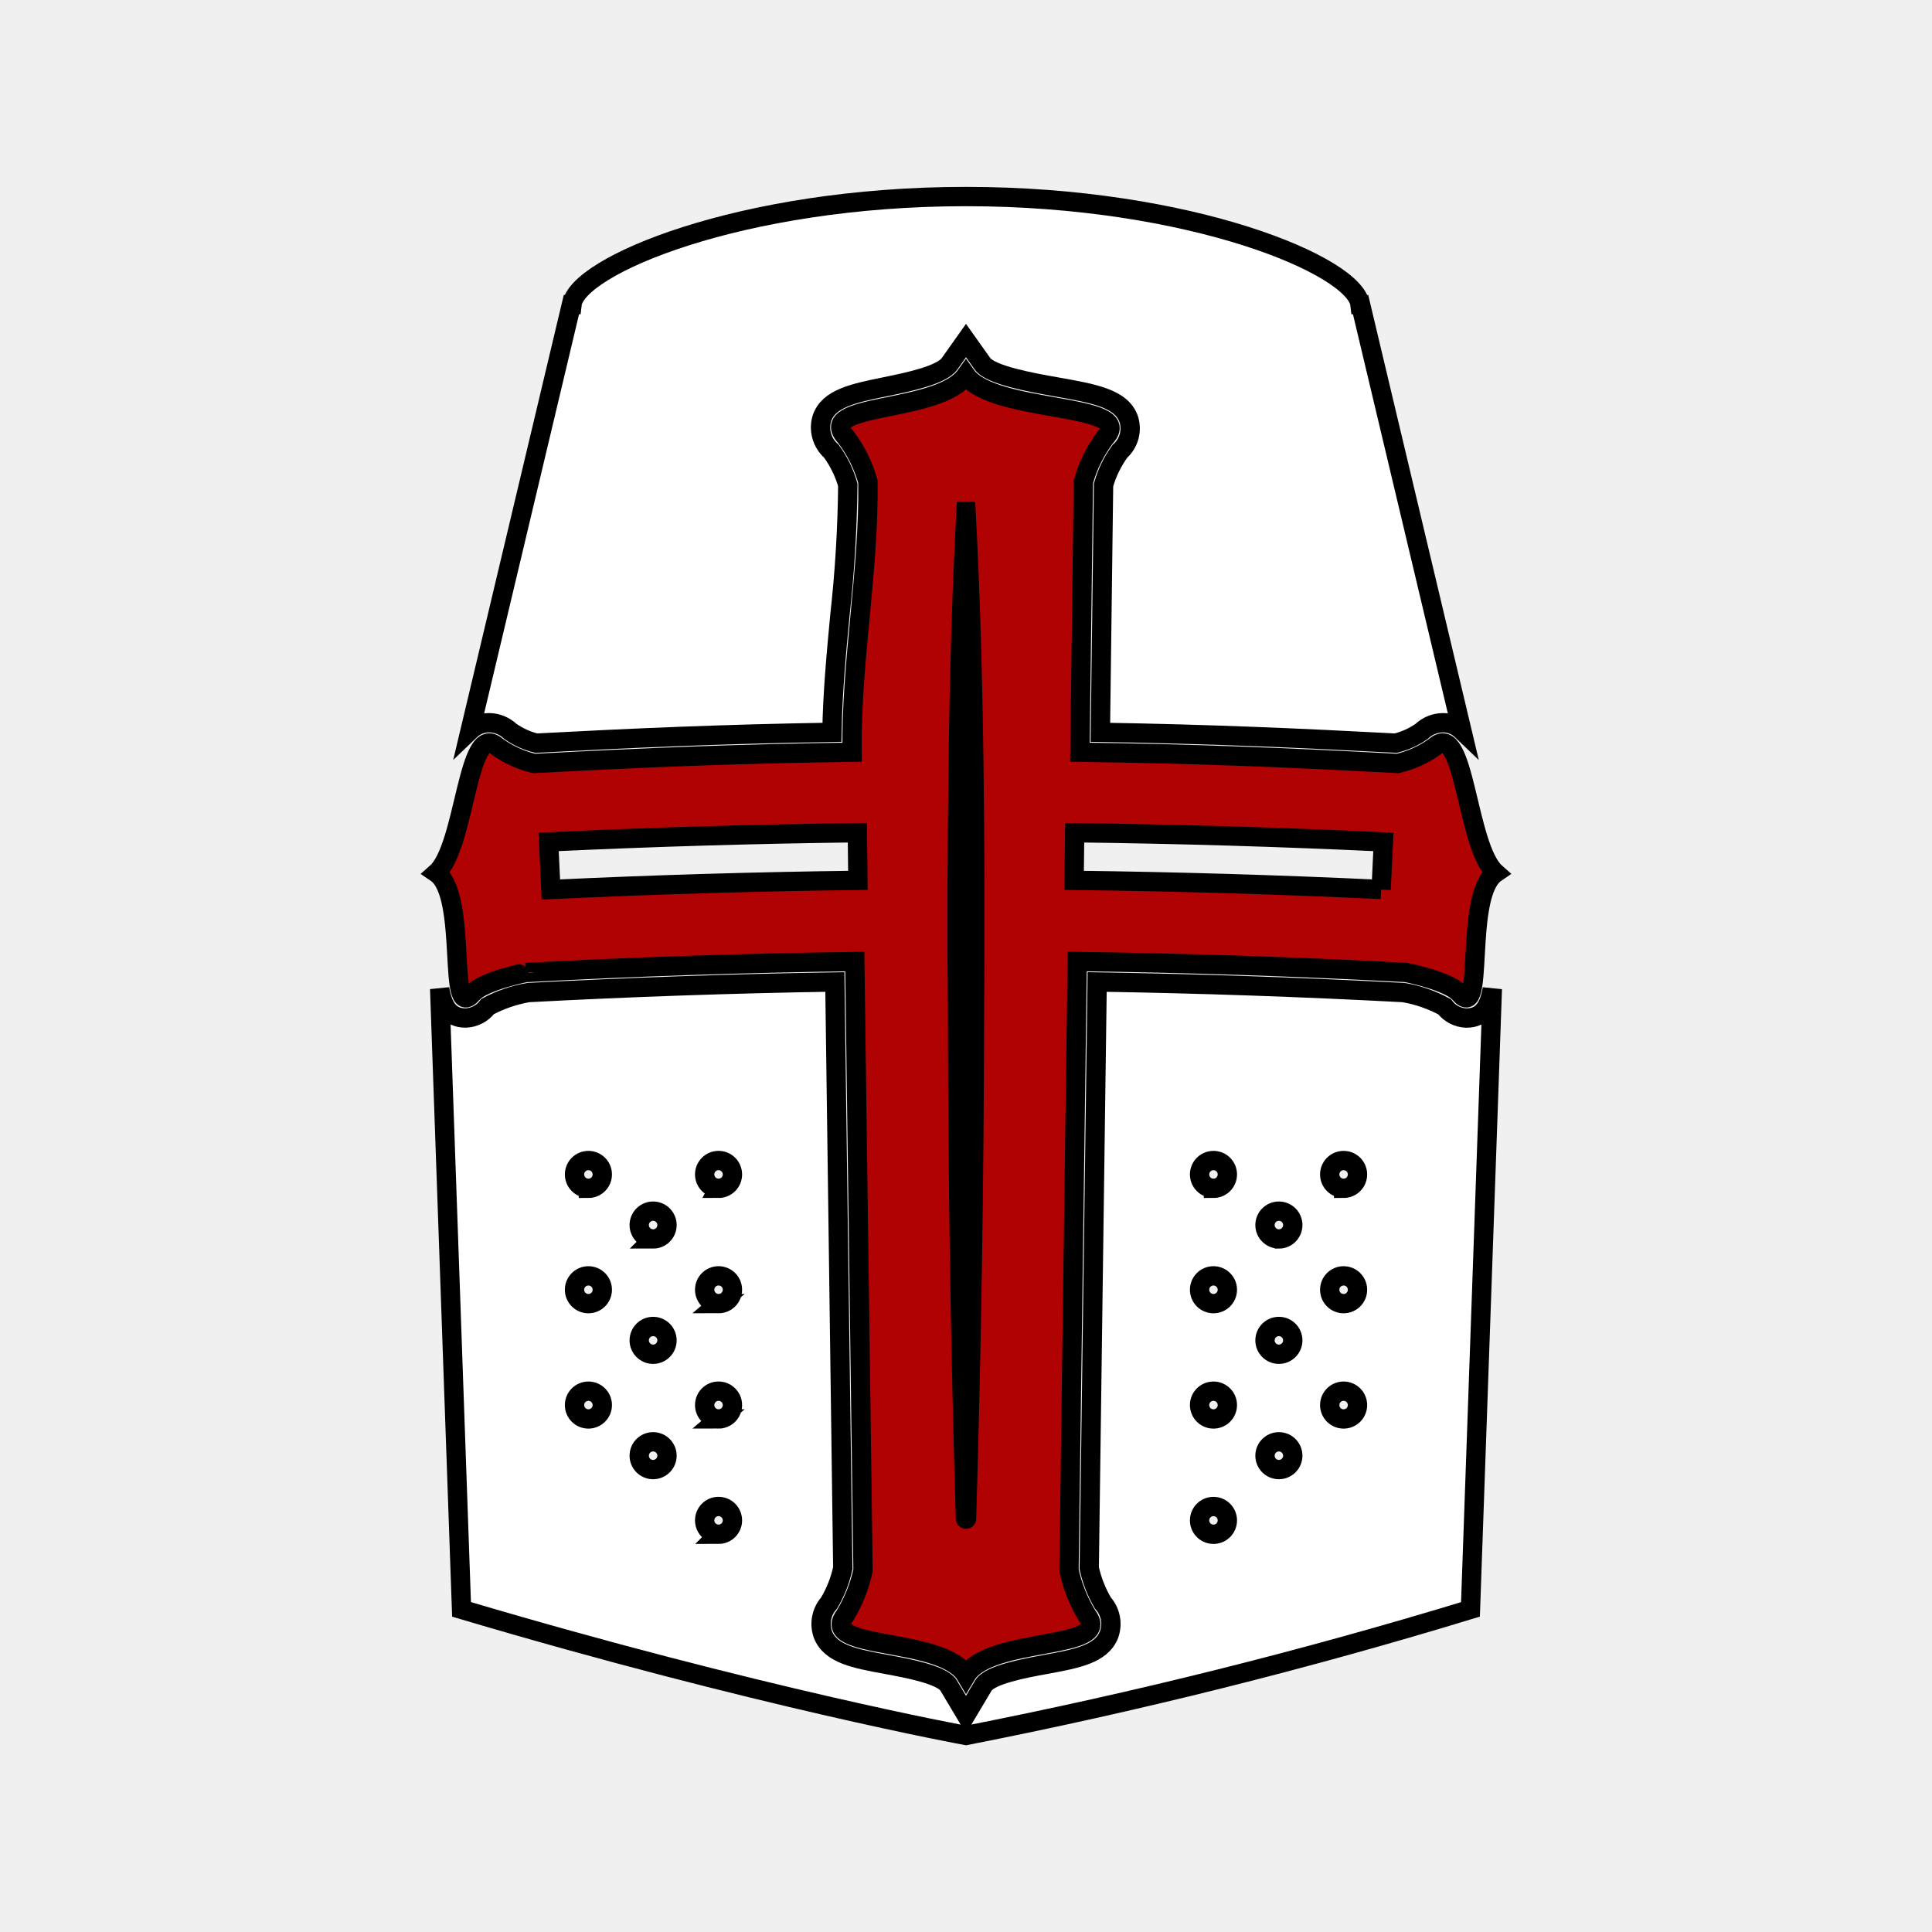
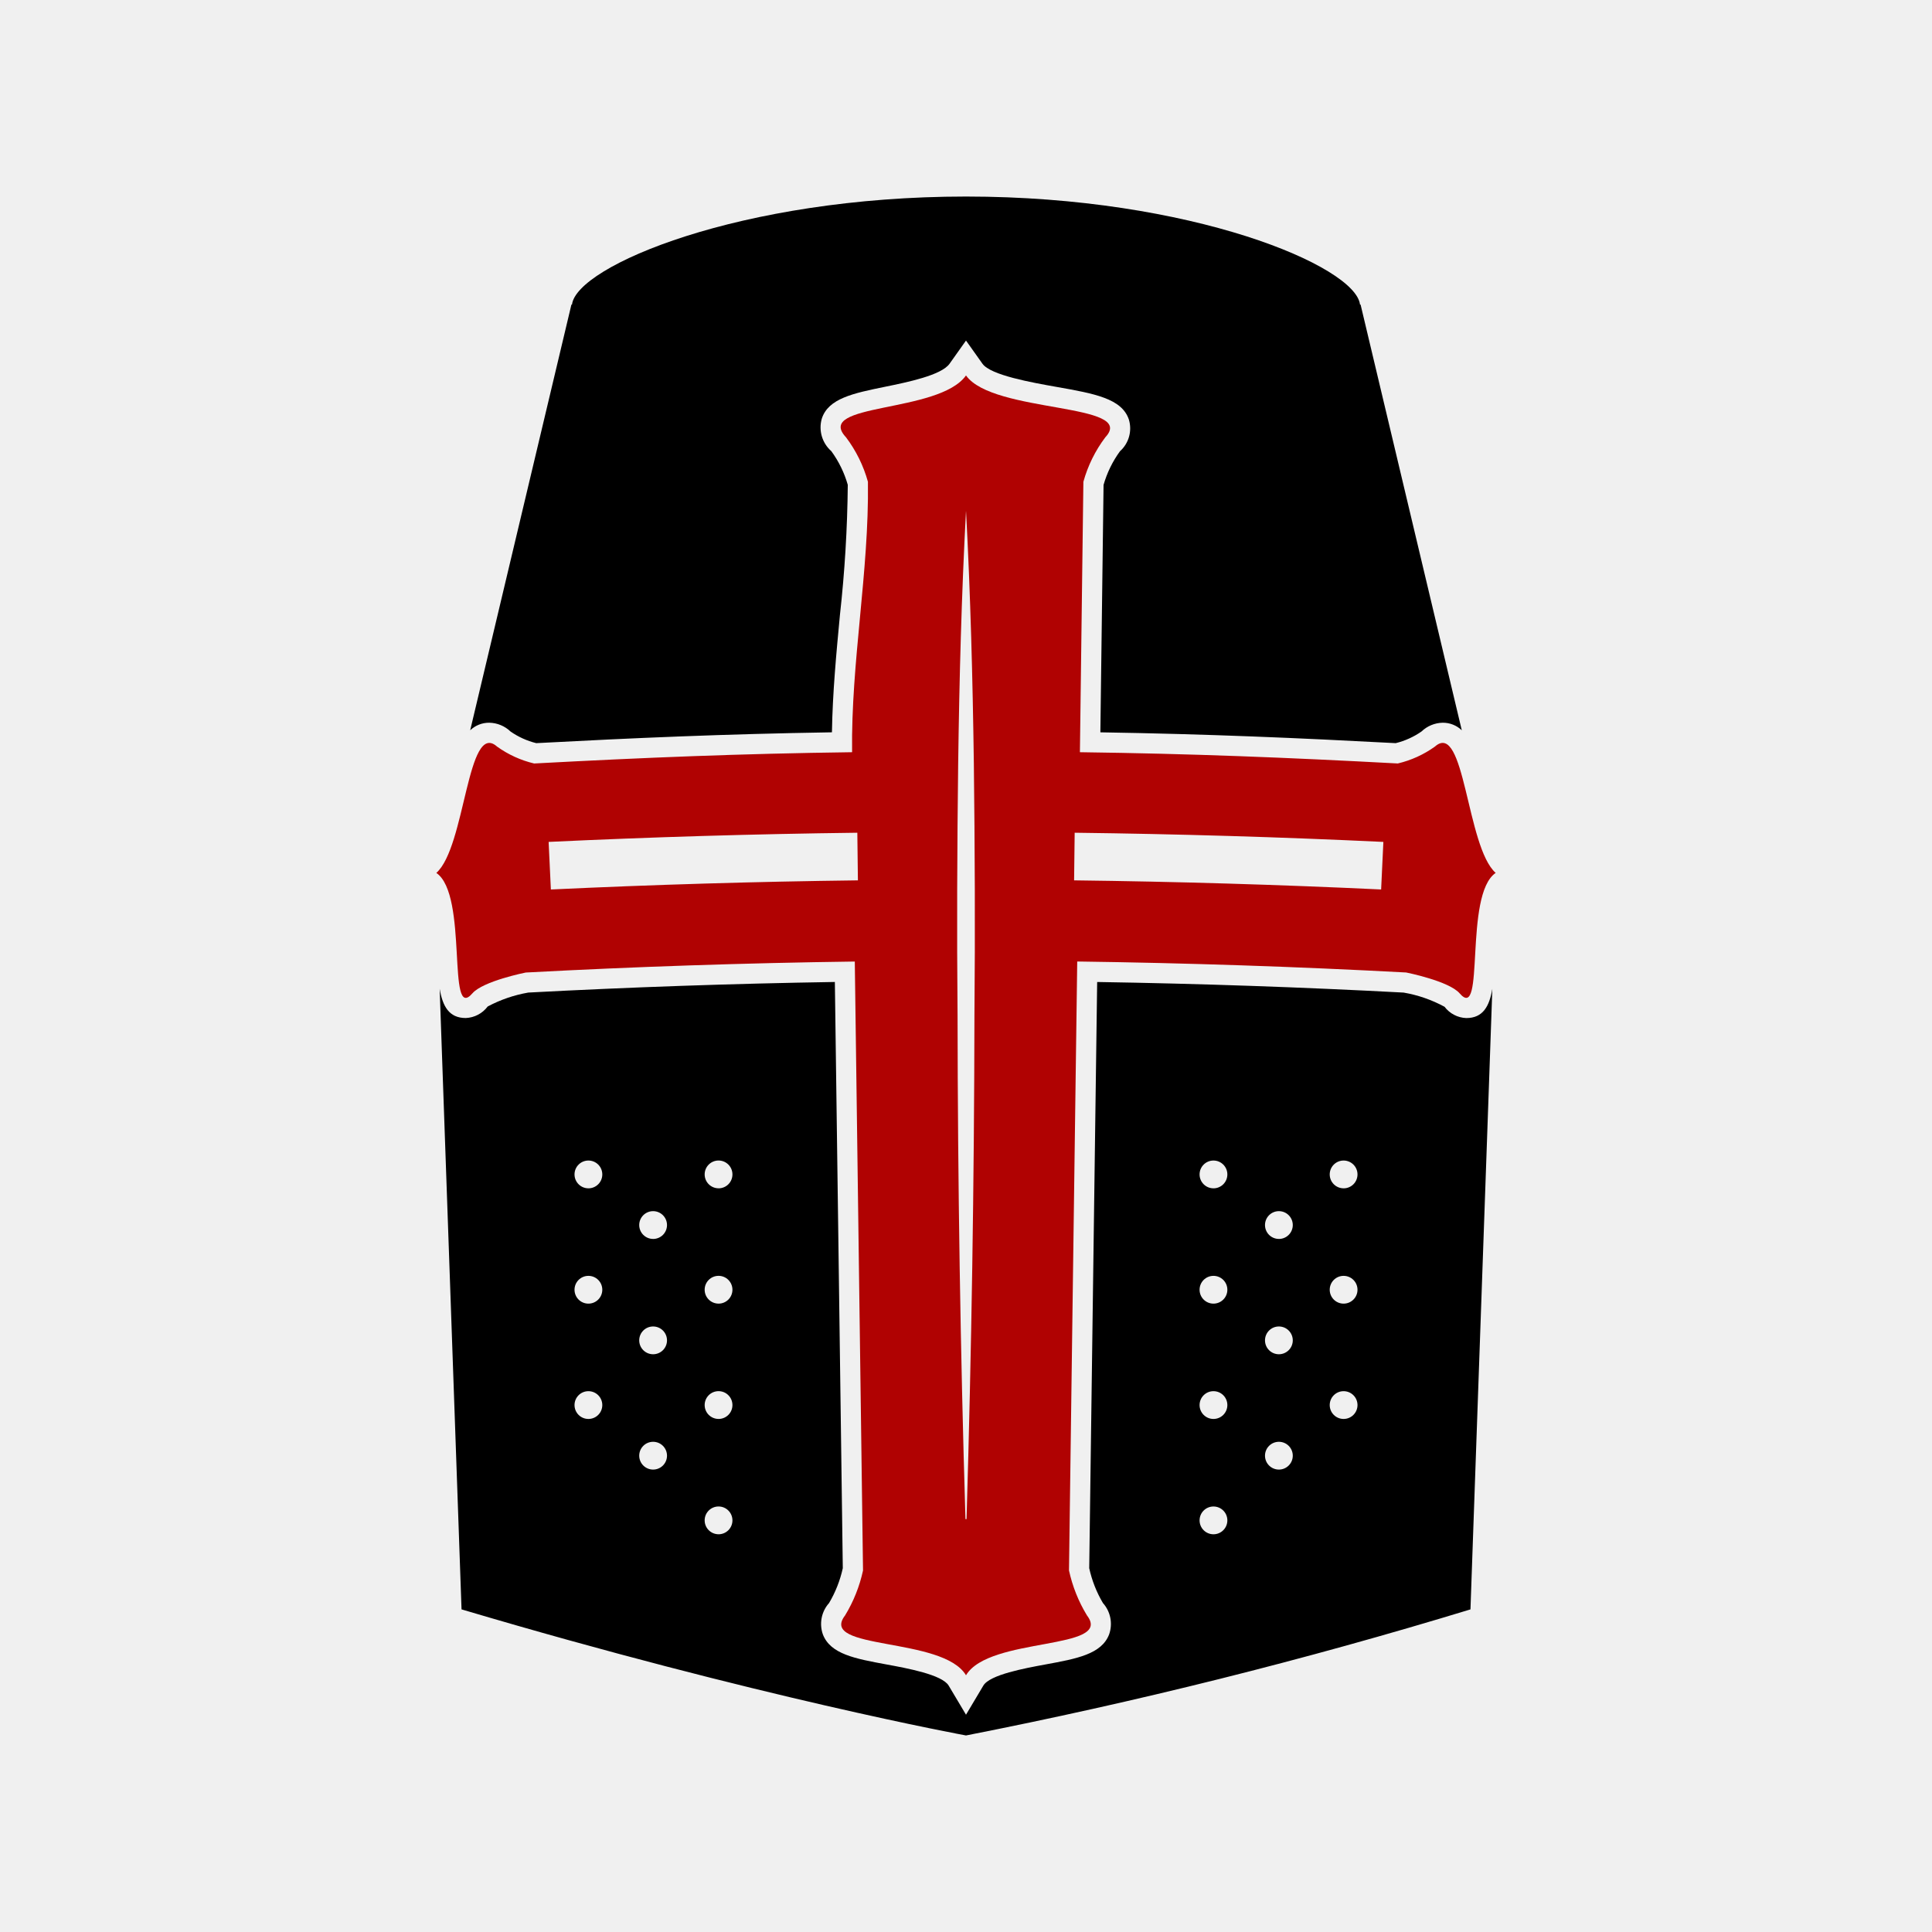
- <svg xmlns="http://www.w3.org/2000/svg" viewBox="0 0 100 100" width="100%" height="100%">
+ <svg xmlns="http://www.w3.org/2000/svg" viewBox="0 0 100 100" width="50%" height="100%">
  <defs>
    <style type="text/css">
            
-        .fil0 {stroke: black; stroke-width:1px; fill:white}
+        .light {stroke: black; stroke-width:1px; fill:white}
+       
+         </style>
+     <style type="text/css">
+             
+        .dark {stroke: none; fill:black}
      
        </style>
  </defs>
-   <path class="fil0" d="M25.326,37.408h.001a1.632,1.632,0,0,1,1.098.455,4.016,4.016,0,0,0,1.33.602c5.076-.27,9.682-.47,15.306-.561.033-2.042.226-4.083.413-6.066a66.678,66.678,0,0,0,.407-6.742,5.526,5.526,0,0,0-.852-1.744,1.637,1.637,0,0,1-.495-1.677c.336-1.055,1.634-1.32,3.277-1.656,1.16-.237,2.914-.595,3.337-1.191L50,17.627l.853,1.201c.422.594,2.554.971,3.828,1.197,1.966.348,3.387.599,3.75,1.693a1.585,1.585,0,0,1-.46,1.637,5.534,5.534,0,0,0-.851,1.743l-.088,6.852-.077,5.955c5.614.091,10.216.291,15.287.56a4.008,4.008,0,0,0,1.333-.602,1.632,1.632,0,0,1,1.098-.455,1.407,1.407,0,0,1,.989.392L70.424,15.766h-.03C70.169,13.776,61.681,10.173,50,10.173s-20.169,3.603-20.394,5.593h-.03L24.337,37.799A1.407,1.407,0,0,1,25.326,37.408Z" />
-   <path class="fil0" style="fill:rgb(176, 2, 2)" d="M74.271,38.643a5.435,5.435,0,0,1-1.921.874c-5.815-.311-10.633-.505-16.454-.583q.09-6.998.18-13.997a6.872,6.872,0,0,1,1.133-2.3C58.901,20.832,51.408,21.416,50,19.433c-1.408,1.983-7.901,1.399-6.209,3.204A6.871,6.871,0,0,1,44.924,24.937c.06,4.666-.88,9.331-.82,13.997-5.822.078-10.642.273-16.458.584a5.432,5.432,0,0,1-1.917-.874c-1.554-1.384-1.629,5.201-3.145,6.538,1.671,1.138.525,7.789,1.867,6.234.551-.638,2.762-1.079,2.762-1.078q8.51-.455,17.031-.569c.142,11.031.284,20.487.426,31.518a7.544,7.544,0,0,1-.928,2.325C42.33,85.442,48.796,84.692,50,86.712c1.204-2.021,7.67-1.27,6.259-3.102a7.544,7.544,0,0,1-.928-2.325c.142-11.032.284-20.487.426-31.518q8.517.115,17.027.569c0-0,2.215.441,2.766,1.079,1.341,1.555.195-5.096,1.866-6.234C75.9,43.844,75.826,37.259,74.271,38.643ZM28.513,46.04q-.058-1.231-.116-2.463,7.985-.377,15.978-.475.015,1.233.03,2.465Q36.456,45.665,28.513,46.04ZM50.437,52.538q-.021,13.038-.409,26.076a.029.029,0,0,1-.056,0q-.394-13.038-.409-26.076c-.041-4.346-.021-8.692.032-13.038.059-4.346.172-8.692.404-13.038h.003c.232,4.346.344,8.692.404,13.038C50.458,43.846,50.478,48.192,50.437,52.538Zm21.05-6.499q-7.942-.375-15.892-.472.015-1.233.03-2.465,7.991.098,15.978.475Q71.545,44.808,71.487,46.04Z" />
-   <path class="fil0" d="M75.893,52.695a1.481,1.481,0,0,1-1.124-.585,6.896,6.896,0,0,0-2.117-.734c-5.255-.28-10.586-.464-15.863-.548-.067,5.12-.133,9.916-.2,14.713-.07,5.081-.141,10.163-.211,15.629a6.117,6.117,0,0,0,.709,1.802,1.626,1.626,0,0,1,.321,1.625c-.392,1.021-1.671,1.257-3.29,1.554-1.079.198-2.884.53-3.22,1.095l-.898,1.507-.898-1.507c-.337-.565-2.142-.897-3.22-1.095-1.619-.298-2.898-.533-3.29-1.554a1.625,1.625,0,0,1,.32-1.624,6.099,6.099,0,0,0,.711-1.804c-.07-5.465-.141-10.545-.211-15.625-.067-4.798-.133-9.595-.2-14.717-5.277.084-10.61.269-15.867.548a7.017,7.017,0,0,0-2.102.721,1.496,1.496,0,0,1-1.135.597c-.865,0-1.196-.604-1.351-1.514l1.132,32.122C39.227,87.855,50,89.827,50,89.827a263.425,263.425,0,0,0,26.111-6.525l1.132-32.12C77.088,52.092,76.757,52.695,75.893,52.695ZM30.456,73.445a.719.719,0,1,1,.719-.719A.719.719,0,0,1,30.456,73.445Zm0-5.969a.719.719,0,1,1,.719-.719A.719.719,0,0,1,30.456,67.476Zm0-5.969a.719.719,0,1,1,.719-.719A.719.719,0,0,1,30.456,61.508Zm3.349,14.558a.719.719,0,1,1,.719-.719A.719.719,0,0,1,33.804,76.065Zm0-5.969a.719.719,0,1,1,.719-.719A.719.719,0,0,1,33.804,70.096Zm0-5.969a.719.719,0,1,1,.719-.719A.719.719,0,0,1,33.804,64.128Zm3.387,15.286a.719.719,0,1,1,.719-.719A.719.719,0,0,1,37.191,79.414Zm0-5.969a.719.719,0,1,1,.719-.719A.719.719,0,0,1,37.191,73.445Zm0-5.969a.719.719,0,1,1,.719-.719A.719.719,0,0,1,37.191,67.476Zm0-5.969a.719.719,0,1,1,.719-.719A.719.719,0,0,1,37.191,61.508ZM62.809,79.414a.719.719,0,1,1,.719-.719A.719.719,0,0,1,62.809,79.414Zm0-5.969a.719.719,0,1,1,.719-.719A.719.719,0,0,1,62.809,73.445Zm0-5.969a.719.719,0,1,1,.719-.719A.719.719,0,0,1,62.809,67.476Zm0-5.969a.719.719,0,1,1,.719-.719A.719.719,0,0,1,62.809,61.508Zm3.386,14.558a.719.719,0,1,1,.719-.719A.719.719,0,0,1,66.196,76.065Zm0-5.969a.719.719,0,1,1,.719-.719A.719.719,0,0,1,66.196,70.096Zm0-5.969a.719.719,0,1,1,.719-.719A.719.719,0,0,1,66.196,64.128ZM69.545,73.445a.719.719,0,1,1,.719-.719A.719.719,0,0,1,69.545,73.445Zm0-5.969a.719.719,0,1,1,.719-.719A.719.719,0,0,1,69.545,67.476Zm0-5.969a.719.719,0,1,1,.719-.719A.719.719,0,0,1,69.545,61.508Z" />
+   <path class="dark" d="M25.326,37.408h.001a1.632,1.632,0,0,1,1.098.455,4.016,4.016,0,0,0,1.33.602c5.076-.27,9.682-.47,15.306-.561.033-2.042.226-4.083.413-6.066a66.678,66.678,0,0,0,.407-6.742,5.526,5.526,0,0,0-.852-1.744,1.637,1.637,0,0,1-.495-1.677c.336-1.055,1.634-1.32,3.277-1.656,1.16-.237,2.914-.595,3.337-1.191L50,17.627l.853,1.201c.422.594,2.554.971,3.828,1.197,1.966.348,3.387.599,3.75,1.693a1.585,1.585,0,0,1-.46,1.637,5.534,5.534,0,0,0-.851,1.743l-.088,6.852-.077,5.955c5.614.091,10.216.291,15.287.56a4.008,4.008,0,0,0,1.333-.602,1.632,1.632,0,0,1,1.098-.455,1.407,1.407,0,0,1,.989.392L70.424,15.766h-.03C70.169,13.776,61.681,10.173,50,10.173s-20.169,3.603-20.394,5.593h-.03L24.337,37.799A1.407,1.407,0,0,1,25.326,37.408Z" />
+   <path class="dark" style="fill:rgb(176, 2, 2)" d="M74.271,38.643a5.435,5.435,0,0,1-1.921.874c-5.815-.311-10.633-.505-16.454-.583q.09-6.998.18-13.997a6.872,6.872,0,0,1,1.133-2.3C58.901,20.832,51.408,21.416,50,19.433c-1.408,1.983-7.901,1.399-6.209,3.204A6.871,6.871,0,0,1,44.924,24.937c.06,4.666-.88,9.331-.82,13.997-5.822.078-10.642.273-16.458.584a5.432,5.432,0,0,1-1.917-.874c-1.554-1.384-1.629,5.201-3.145,6.538,1.671,1.138.525,7.789,1.867,6.234.551-.638,2.762-1.079,2.762-1.078q8.51-.455,17.031-.569c.142,11.031.284,20.487.426,31.518a7.544,7.544,0,0,1-.928,2.325C42.33,85.442,48.796,84.692,50,86.712c1.204-2.021,7.67-1.27,6.259-3.102a7.544,7.544,0,0,1-.928-2.325c.142-11.032.284-20.487.426-31.518q8.517.115,17.027.569c0-0,2.215.441,2.766,1.079,1.341,1.555.195-5.096,1.866-6.234C75.9,43.844,75.826,37.259,74.271,38.643ZM28.513,46.04q-.058-1.231-.116-2.463,7.985-.377,15.978-.475.015,1.233.03,2.465Q36.456,45.665,28.513,46.04ZM50.437,52.538q-.021,13.038-.409,26.076a.029.029,0,0,1-.056,0q-.394-13.038-.409-26.076c-.041-4.346-.021-8.692.032-13.038.059-4.346.172-8.692.404-13.038h.003c.232,4.346.344,8.692.404,13.038C50.458,43.846,50.478,48.192,50.437,52.538Zm21.05-6.499q-7.942-.375-15.892-.472.015-1.233.03-2.465,7.991.098,15.978.475Q71.545,44.808,71.487,46.04Z" />
+   <path class="dark" d="M75.893,52.695a1.481,1.481,0,0,1-1.124-.585,6.896,6.896,0,0,0-2.117-.734c-5.255-.28-10.586-.464-15.863-.548-.067,5.12-.133,9.916-.2,14.713-.07,5.081-.141,10.163-.211,15.629a6.117,6.117,0,0,0,.709,1.802,1.626,1.626,0,0,1,.321,1.625c-.392,1.021-1.671,1.257-3.29,1.554-1.079.198-2.884.53-3.22,1.095l-.898,1.507-.898-1.507c-.337-.565-2.142-.897-3.22-1.095-1.619-.298-2.898-.533-3.29-1.554a1.625,1.625,0,0,1,.32-1.624,6.099,6.099,0,0,0,.711-1.804c-.07-5.465-.141-10.545-.211-15.625-.067-4.798-.133-9.595-.2-14.717-5.277.084-10.61.269-15.867.548a7.017,7.017,0,0,0-2.102.721,1.496,1.496,0,0,1-1.135.597c-.865,0-1.196-.604-1.351-1.514l1.132,32.122C39.227,87.855,50,89.827,50,89.827a263.425,263.425,0,0,0,26.111-6.525l1.132-32.12C77.088,52.092,76.757,52.695,75.893,52.695ZM30.456,73.445a.719.719,0,1,1,.719-.719A.719.719,0,0,1,30.456,73.445Zm0-5.969a.719.719,0,1,1,.719-.719A.719.719,0,0,1,30.456,67.476Zm0-5.969a.719.719,0,1,1,.719-.719A.719.719,0,0,1,30.456,61.508Zm3.349,14.558a.719.719,0,1,1,.719-.719A.719.719,0,0,1,33.804,76.065Zm0-5.969a.719.719,0,1,1,.719-.719A.719.719,0,0,1,33.804,70.096Zm0-5.969a.719.719,0,1,1,.719-.719A.719.719,0,0,1,33.804,64.128Zm3.387,15.286a.719.719,0,1,1,.719-.719A.719.719,0,0,1,37.191,79.414Zm0-5.969a.719.719,0,1,1,.719-.719A.719.719,0,0,1,37.191,73.445Zm0-5.969a.719.719,0,1,1,.719-.719A.719.719,0,0,1,37.191,67.476Zm0-5.969a.719.719,0,1,1,.719-.719A.719.719,0,0,1,37.191,61.508ZM62.809,79.414a.719.719,0,1,1,.719-.719A.719.719,0,0,1,62.809,79.414Zm0-5.969a.719.719,0,1,1,.719-.719A.719.719,0,0,1,62.809,73.445Zm0-5.969a.719.719,0,1,1,.719-.719A.719.719,0,0,1,62.809,67.476Zm0-5.969a.719.719,0,1,1,.719-.719A.719.719,0,0,1,62.809,61.508Zm3.386,14.558a.719.719,0,1,1,.719-.719A.719.719,0,0,1,66.196,76.065Zm0-5.969a.719.719,0,1,1,.719-.719A.719.719,0,0,1,66.196,70.096Zm0-5.969a.719.719,0,1,1,.719-.719A.719.719,0,0,1,66.196,64.128ZM69.545,73.445a.719.719,0,1,1,.719-.719A.719.719,0,0,1,69.545,73.445Zm0-5.969a.719.719,0,1,1,.719-.719A.719.719,0,0,1,69.545,67.476Zm0-5.969a.719.719,0,1,1,.719-.719A.719.719,0,0,1,69.545,61.508Z" />
</svg>
